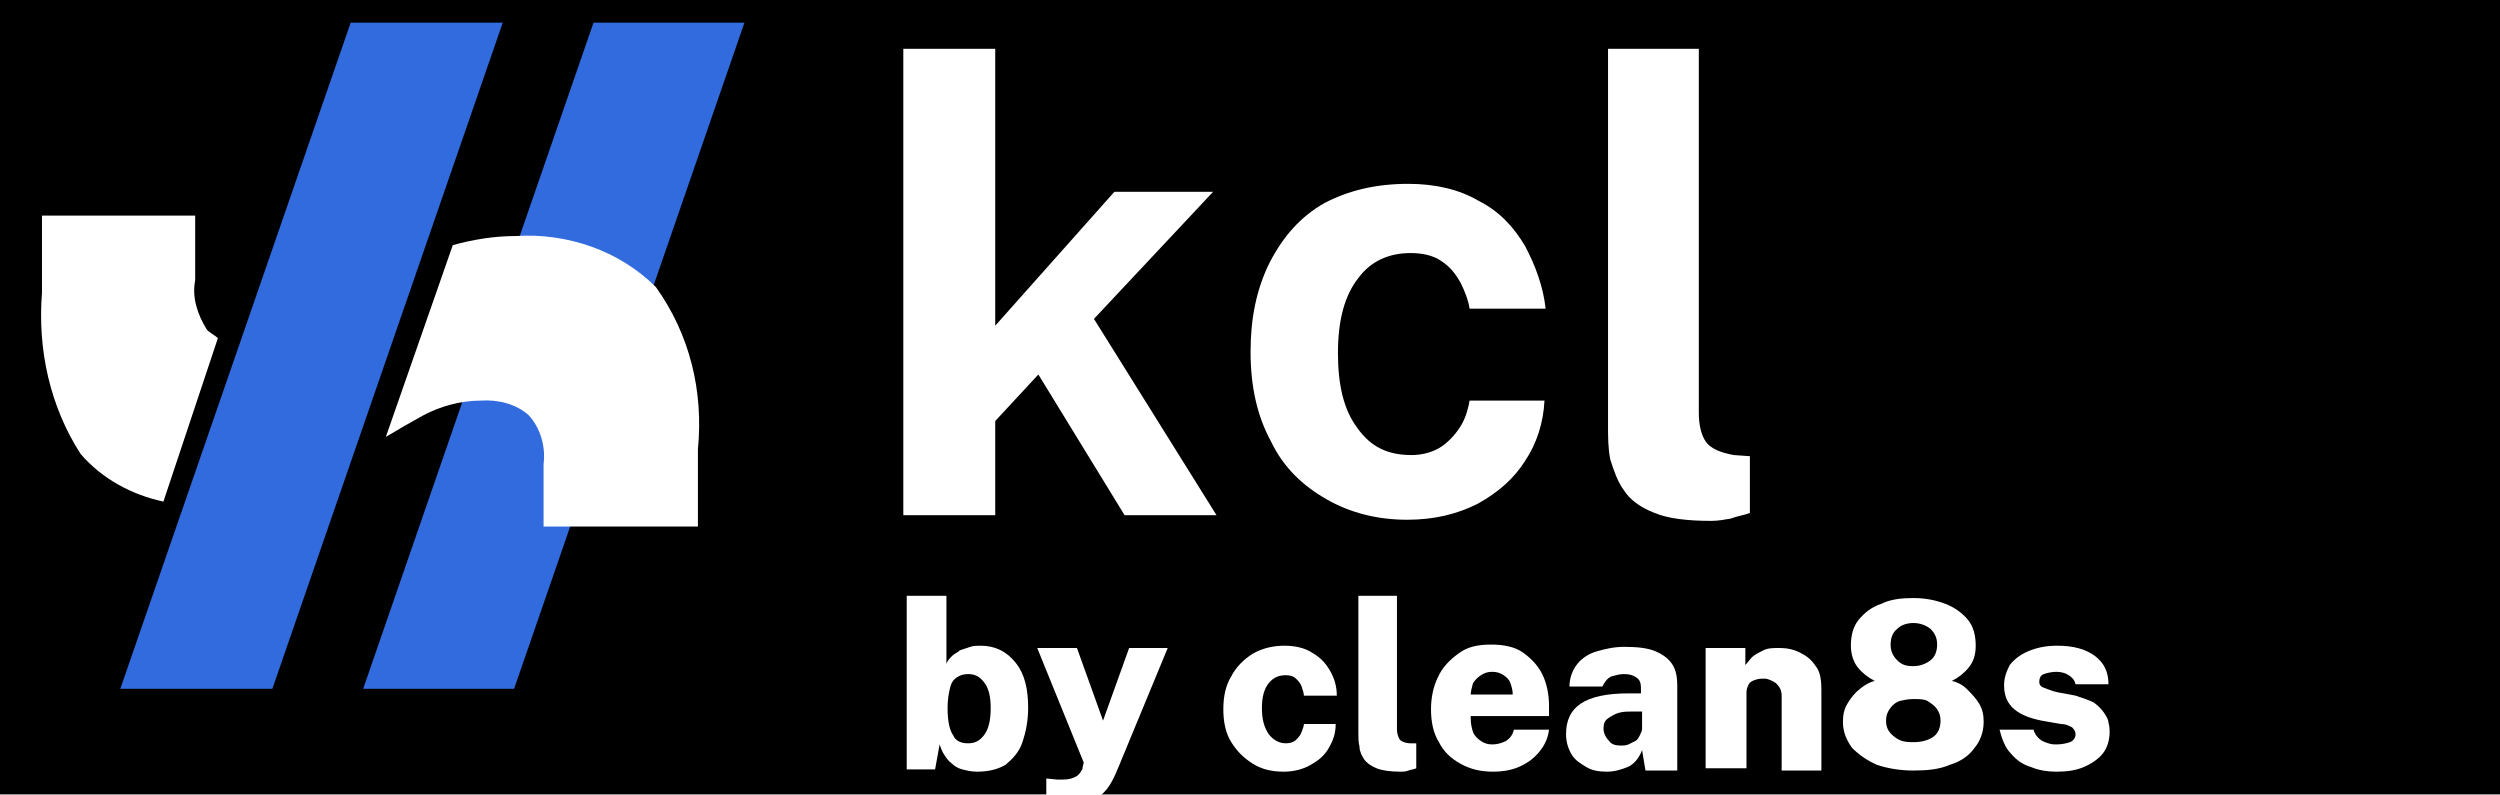
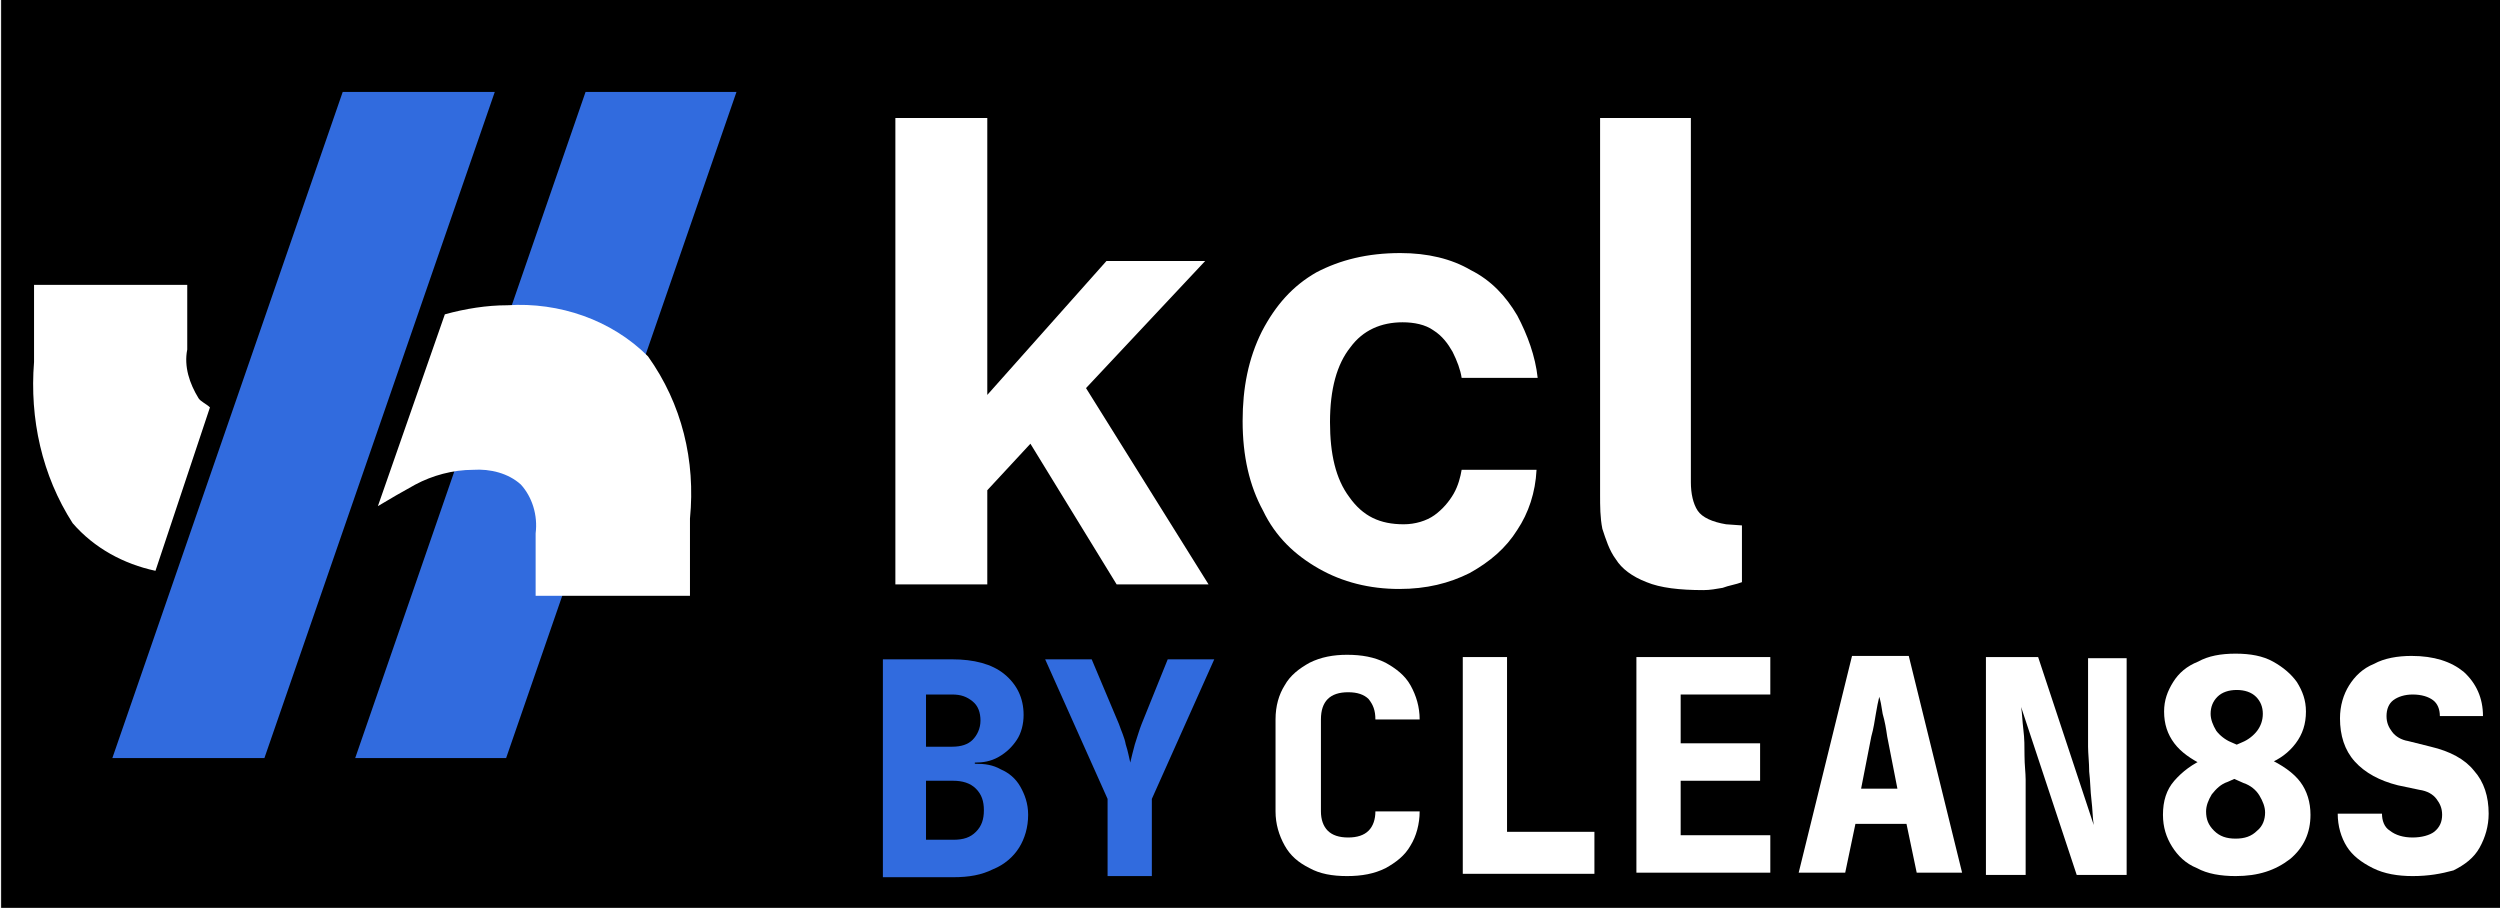
- <svg xmlns="http://www.w3.org/2000/svg" version="1.1" id="Layer_1" x="0px" y="0px" viewBox="0 0 220.3 70" style="enable-background:new 0 0 220.3 70;" xml:space="preserve">
+ <svg xmlns="http://www.w3.org/2000/svg" version="1.1" id="Layer_1" x="0px" y="0px" viewBox="0 0 220.3 80" style="enable-background:new 0 0 220.3 80;" xml:space="preserve">
  <style type="text/css">
	.st0{display:none;fill:#316BDE;}
	.st1{display:none;}
	.st2{display:inline;fill:#FFFFFF;}
	.st3{display:none;fill:#FFFFFF;}
	.st4{fill:#FE3A5E;}
	.st5{fill:#316BDE;}
	.st6{display:none;fill:#03C4A1;}
	.st7{display:inline;fill:#8D29ED;}
	.st8{display:inline;}
	.st9{fill:#8D29ED;}
	.st10{fill:#FFFFFF;}
</style>
-   <rect y="0" width="220.3" height="70" />
-   <path class="st0" d="M53.9,0H9.4C4,0-0.4,4.4-0.4,9.7v44.5c0,0.3,0,0.7,0,1l17.8,8.5L16.6,64h37.3c5.4,0,9.7-4.4,9.7-9.7V9.7  C63.6,4.4,59.3,0,53.9,0z" />
+   <rect x="0.1" width="220.2" height="80" />
+   <path class="st0" d="M53.9,5H9.4C4,5-0.4,9.4-0.4,14.7v44.5c0,0.3,0,0.7,0,1l17.8,8.5L16.6,69h37.3c5.4,0,9.7-4.4,9.7-9.7V14.7  C63.6,9.4,59.3,5,53.9,5z" />
  <g class="st1">
-     <path class="st2" d="M18.5,5.4c5.1,2.8,9.2,5.7,14.9,8.7l-0.7,0.3c3.7-1.6,3.6-1.4,11-4l0.4,0.1c-0.1,0-10.7,5-10.8,5.1   c-5.1-3.3-10.1-6.7-15.2-10.1L18.5,5.4z" />
-     <path class="st2" d="M33.1,17.2l-0.7-0.4c-3.3-2.1-6.5-4.3-9.8-6.5c-1.8-1.1-3.6-2.4-5.4-3.6L14.6,5l4-1.1l0.6,0.3   c2.7,1.4,5.1,2.8,7.7,4.4c2.1,1.3,4.3,2.6,6.7,4c2.3-1,3.1-1.3,8.1-2.8l2.1-0.7l3.8,1.4l-3,1.4c-0.1,0-10.7,5-10.8,5.1L33.1,17.2z" />
+     <path class="st2" d="M18.5,10.4c5.1,2.8,9.2,5.7,14.9,8.7l-0.7,0.3c3.7-1.6,3.6-1.4,11-4l0.4,0.1c-0.1,0-10.7,5-10.8,5.1   c-5.1-3.3-10.1-6.7-15.2-10.1L18.5,10.4z" />
+     <path class="st2" d="M33.1,22.2l-0.7-0.4c-3.3-2.1-6.5-4.3-9.8-6.5c-1.8-1.1-3.6-2.4-5.4-3.6L14.6,10l4-1.1l0.6,0.3   c2.7,1.4,5.1,2.8,7.7,4.4c2.1,1.3,4.3,2.6,6.7,4c2.3-1,3.1-1.3,8.1-2.8l2.1-0.7l3.8,1.4l-3,1.4c-0.1,0-10.7,5-10.8,5.1L33.1,22.2z" />
  </g>
-   <path class="st3" d="M46.4,27.6c0-6.3,0-5.8-1-11l-12.9,5.7c-6.4-5.4-12.2-9.2-17.8-11.7C10.1,8.5,5.3,7.4,0.3,7.1  c0,0.1,0,0.1-0.1,0.3c6.8,0.4,12.2,2.6,16,6.3C20.8,18,23,24.2,23,32.2c0,7.1-2.3,12.5-6.8,16.5c-4,3.6-9.4,5.4-16.2,6  c0,0.3,0,0.6,0,0.7l12.4,6.1c1.7,0.9,3.3,1.7,5,2.6c6.3-1.7,11.7-4.3,16.2-7.7C42.1,49.5,46.4,40,46.4,27.6z" />
+   <path class="st3" d="M46.4,32.6c0-6.3,0-5.8-1-11l-12.9,5.7c-6.4-5.4-12.2-9.2-17.8-11.7c-4.6-2.1-9.4-3.2-14.4-3.5  c0,0.1,0,0.1-0.1,0.3c6.8,0.4,12.2,2.6,16,6.3C20.8,23,23,29.2,23,37.2c0,7.1-2.3,12.5-6.8,16.5c-4,3.6-9.4,5.4-16.2,6  c0,0.3,0,0.6,0,0.7l12.4,6.1c1.7,0.9,3.3,1.7,5,2.6c6.3-1.7,11.7-4.3,16.2-7.7C42.1,54.5,46.4,45,46.4,32.6z" />
  <g id="Layer_1_2_">
    <g id="Layer_2_2_">
	</g>
    <g id="Layer_1_1_">
-       <path class="st4" d="M-23.8-53" />
-       <polygon class="st5" points="52.3,2 32,60.7 45.3,60.7 65.6,2   " />
-       <polygon class="st6" points="41.8,-2.8 25.2,45 36.1,45 52.6,-2.8   " />
-       <path class="st4" d="M52.7,4.3" />
+       <path class="st4" d="M-24.5-46.9" />
+       <polygon class="st5" points="51.6,8.1 31.3,66.8 44.6,66.8 64.9,8.1   " />
+       <polygon class="st6" points="41.1,3.3 24.5,51.1 35.4,51.1 51.9,3.3   " />
+       <path class="st4" d="M52,10.4" />
      <g class="st1">
-         <path class="st7" d="M40,33.5v-4.6c0.1-1.3-0.3-2.5-1-3.5c-0.9-0.8-2.2-1.2-3.4-1c-1.5,0-2.9,0.4-4.1,1c-1.3,0.8-2.7,1.5-4,2.4     c-1.7,1.1-3.6,2.1-5.4,2.9c-2,0.8-4,1.2-6.1,1.2c-3.4,0.3-6.8-1-9-3.6c-2.2-3.5-3.1-7.5-2.8-11.7v-5.5h11v4.6     c-0.1,1.2,0.2,2.4,0.8,3.5c0.8,0.8,1.7,1.2,2.8,1c1.3,0,2.6-0.4,3.7-1.1c1.2-0.8,2.4-1.5,3.8-2.4c1.7-1.1,3.6-2.2,5.5-2.9     c2-0.8,4.1-1.2,6.3-1.2c3.8-0.3,7.4,1,10.1,3.6c2.4,3.4,3.5,7.5,3.1,11.7v5.5H40C40,33.4,40,33.5,40,33.5z" />
+         <path class="st7" d="M39.3,39.6V35c0.1-1.3-0.3-2.5-1-3.5c-0.9-0.8-2.2-1.2-3.4-1c-1.5,0-2.9,0.4-4.1,1c-1.3,0.8-2.7,1.5-4,2.4     c-1.7,1.1-3.6,2.1-5.4,2.9c-2,0.8-4,1.2-6.1,1.2c-3.4,0.3-6.8-1-9-3.6c-2.2-3.5-3.1-7.5-2.8-11.7v-5.5h11v4.6     c-0.1,1.2,0.2,2.4,0.8,3.5c0.8,0.8,1.7,1.2,2.8,1c1.3,0,2.6-0.4,3.7-1.1c1.2-0.8,2.4-1.5,3.8-2.4c1.7-1.1,3.6-2.2,5.5-2.9     c2-0.8,4.1-1.2,6.3-1.2c3.8-0.3,7.4,1,10.1,3.6c2.4,3.4,3.5,7.5,3.1,11.7v5.5H39.3C39.3,39.5,39.3,39.6,39.3,39.6z" />
      </g>
-       <polygon class="st5" points="30.9,2 10.6,60.7 24,60.7 44.3,2   " />
+       <polygon class="st5" points="30.2,8.1 9.9,66.8 23.3,66.8 43.6,8.1   " />
      <g class="st1">
        <g class="st8">
-           <path class="st9" d="M36.6,12.7l-4,11.7c0.4-0.1,0.8-0.1,1.3-0.1c1.2-0.1,2.4,0.3,3.4,1c0.8,1,1.2,2.2,1,3.5v4.6h1.8l6-17.3      C43.5,13.7,40.1,12.4,36.6,12.7z" />
-           <path class="st10" d="M40.3,33.9h-2.4v-5c0.1-1.2-0.3-2.4-1-3.3c-0.8-0.7-2-1-3.1-0.9c-0.4,0-0.8,0.1-1.3,0.1l-0.6,0.1l4.3-12.6      h0.2c3.6-0.2,7.1,1,9.7,3.6l0.1,0.1L40.3,33.9z M38.6,33.2h1.2l5.8-17c-2.4-2.2-5.5-3.4-8.8-3.3L33,24c0.3,0,0.6-0.1,0.8-0.1      c1.3-0.1,2.6,0.3,3.6,1.2c0.8,1,1.3,2.4,1.2,3.8L38.6,33.2L38.6,33.2z" />
+           <path class="st9" d="M35.9,18.8l-4,11.7c0.4-0.1,0.8-0.1,1.3-0.1c1.2-0.1,2.4,0.3,3.4,1c0.8,1,1.2,2.2,1,3.5v4.6h1.8l6-17.3      C42.8,19.8,39.4,18.5,35.9,18.8z" />
+           <path class="st10" d="M39.6,40h-2.4v-5c0.1-1.2-0.3-2.4-1-3.3c-0.8-0.7-2-1-3.1-0.9c-0.4,0-0.8,0.1-1.3,0.1L31.2,31l4.3-12.6      h0.2c3.6-0.2,7.1,1,9.7,3.6l0.1,0.1L39.6,40z M37.9,39.3h1.2l5.8-17c-2.4-2.2-5.5-3.4-8.8-3.3l-3.8,11.1c0.3,0,0.6-0.1,0.8-0.1      c1.3-0.1,2.6,0.3,3.6,1.2c0.8,1,1.3,2.4,1.2,3.8V39.3L37.9,39.3z" />
        </g>
      </g>
      <g>
-         <path class="st10" d="M19.2,29.8c-0.3-0.3-0.8-0.5-1-0.8c-0.8-1.3-1.3-2.8-1-4.3v-5.7H3.7v6.8c-0.4,5,0.7,10,3.4,14.2     c1.9,2.2,4.5,3.6,7.3,4.2L19.2,29.8z" />
+         <path class="st10" d="M18.5,35.9c-0.3-0.3-0.8-0.5-1-0.8c-0.8-1.3-1.3-2.8-1-4.3v-5.7H3v6.8c-0.4,5,0.7,10,3.4,14.2     c1.9,2.2,4.5,3.6,7.3,4.2L18.5,35.9z" />
      </g>
-       <path class="st10" d="M57.8,25.3c-3.2-3.2-7.8-4.8-12.4-4.5c-1.8,0-3.7,0.3-5.5,0.8L34,38.5c1-0.6,2.2-1.3,3.3-1.9    c1.5-0.8,3.3-1.3,5.1-1.3c1.5-0.1,3.1,0.3,4.2,1.3c1,1.1,1.5,2.7,1.3,4.3v5.5h13.6v-6.8C62,34.5,60.8,29.5,57.8,25.3z" />
+       <path class="st10" d="M57.1,31.4c-3.2-3.2-7.8-4.8-12.4-4.5c-1.8,0-3.7,0.3-5.5,0.8l-5.9,16.9c1-0.6,2.2-1.3,3.3-1.9    c1.5-0.8,3.3-1.3,5.1-1.3c1.5-0.1,3.1,0.3,4.2,1.3c1,1.1,1.5,2.7,1.3,4.3v5.5h13.6v-6.8C61.3,40.6,60.1,35.6,57.1,31.4z" />
    </g>
    <g>
      <g>
-         <path class="st10" d="M107.2,45.4h-8.1l-7.6-12.4l-3.8,4.1v8.3h-8.1V4.3h8.1v24.4l10.5-11.8h8.7L96.4,28.1L107.2,45.4z" />
-         <path class="st10" d="M124.1,16.2c2.4,0,4.5,0.5,6.2,1.5c1.8,0.9,3.1,2.3,4.1,4c0.9,1.7,1.6,3.6,1.8,5.5h-6.7     c-0.1-0.7-0.4-1.5-0.8-2.3c-0.4-0.7-0.9-1.4-1.7-1.9c-0.7-0.5-1.7-0.7-2.7-0.7c-1.9,0-3.5,0.7-4.6,2.2c-1.2,1.5-1.8,3.7-1.8,6.6     c0,2.8,0.5,5,1.7,6.6c1.2,1.7,2.7,2.4,4.8,2.4c1,0,2-0.3,2.7-0.8c0.7-0.5,1.3-1.2,1.7-1.9c0.4-0.7,0.6-1.5,0.7-2.1h6.6     c-0.1,2-0.7,3.8-1.7,5.3c-1,1.6-2.4,2.8-4.2,3.8c-1.8,0.9-3.8,1.4-6.2,1.4c-2.6,0-5-0.6-7.1-1.8c-2.1-1.2-3.8-2.8-4.9-5.1     c-1.2-2.2-1.8-4.8-1.8-7.9c0-2.9,0.5-5.5,1.7-7.9c1.2-2.3,2.7-4,4.8-5.2C118.8,16.8,121.2,16.2,124.1,16.2z" />
-         <path class="st10" d="M150.8,45.9c-2.1,0-3.8-0.2-5-0.7c-1.3-0.5-2.2-1.2-2.7-2c-0.6-0.8-0.9-1.8-1.2-2.7c-0.2-1-0.2-2-0.2-3V4.3     h8v32.1c0,1,0.2,1.9,0.6,2.5c0.4,0.6,1.3,1,2.5,1.2l1.4,0.1v5c-0.5,0.2-1.2,0.3-1.7,0.5C151.9,45.8,151.4,45.9,150.8,45.9z" />
+         <path class="st10" d="M106.5,51.5h-8.1l-7.6-12.4L87,43.2v8.3h-8.1V10.4H87v24.4L97.5,23h8.7L95.7,34.2L106.5,51.5z" />
+         <path class="st10" d="M123.4,22.3c2.4,0,4.5,0.5,6.2,1.5c1.8,0.9,3.1,2.3,4.1,4c0.9,1.7,1.6,3.6,1.8,5.5h-6.7     c-0.1-0.7-0.4-1.5-0.8-2.3c-0.4-0.7-0.9-1.4-1.7-1.9c-0.7-0.5-1.7-0.7-2.7-0.7c-1.9,0-3.5,0.7-4.6,2.2c-1.2,1.5-1.8,3.7-1.8,6.6     c0,2.8,0.5,5,1.7,6.6c1.2,1.7,2.7,2.4,4.8,2.4c1,0,2-0.3,2.7-0.8s1.3-1.2,1.7-1.9c0.4-0.7,0.6-1.5,0.7-2.1h6.6     c-0.1,2-0.7,3.8-1.7,5.3c-1,1.6-2.4,2.8-4.2,3.8c-1.8,0.9-3.8,1.4-6.2,1.4c-2.6,0-5-0.6-7.1-1.8s-3.8-2.8-4.9-5.1     c-1.2-2.2-1.8-4.8-1.8-7.9c0-2.9,0.5-5.5,1.7-7.9c1.2-2.3,2.7-4,4.8-5.2C118.1,22.9,120.5,22.3,123.4,22.3z" />
+         <path class="st10" d="M150.1,52c-2.1,0-3.8-0.2-5-0.7c-1.3-0.5-2.2-1.2-2.7-2c-0.6-0.8-0.9-1.8-1.2-2.7c-0.2-1-0.2-2-0.2-3V10.4     h8v32.1c0,1,0.2,1.9,0.6,2.5c0.4,0.6,1.3,1,2.5,1.2l1.4,0.1v5c-0.5,0.2-1.2,0.3-1.7,0.5C151.2,51.9,150.7,52,150.1,52z" />
      </g>
    </g>
  </g>
  <g>
    <g>
-       <path class="st10" d="M86.1,68c-0.5,0-0.9-0.1-1.3-0.2c-0.4-0.1-0.7-0.3-0.9-0.5c-0.3-0.2-0.5-0.5-0.7-0.8    c-0.2-0.3-0.3-0.6-0.4-0.9l-0.4,2.2h-2.5V52.5h3.5v6c0.1-0.3,0.3-0.5,0.5-0.7s0.5-0.3,0.7-0.5c0.3-0.1,0.6-0.2,0.9-0.3    c0.3-0.1,0.6-0.1,0.9-0.1c1.3,0,2.3,0.5,3.1,1.5s1.1,2.3,1.1,4c0,1.1-0.2,2.1-0.5,3s-0.9,1.5-1.5,2C87.9,67.8,87.1,68,86.1,68z     M85.3,65.5c0.6,0,1-0.2,1.4-0.7c0.4-0.5,0.6-1.3,0.6-2.4c0-1.1-0.2-1.8-0.6-2.3c-0.4-0.5-0.8-0.7-1.4-0.7c-0.4,0-0.7,0.1-1,0.3    c-0.3,0.2-0.5,0.5-0.6,1c-0.1,0.4-0.2,1-0.2,1.7c0,1.2,0.2,2,0.5,2.4C84.2,65.3,84.7,65.5,85.3,65.5z" />
-       <path class="st10" d="M94.4,71.2c-0.8,0-1.5-0.1-2.2-0.4v-2.2l1,0.1c0.5,0,0.9,0,1.2-0.1c0.3-0.1,0.5-0.2,0.6-0.3    c0.1-0.1,0.2-0.2,0.3-0.4c0.1-0.1,0.1-0.2,0.1-0.3l0.1-0.4l-4.1-10.1h3.5l2.3,6.4l2.3-6.4h3.4l-4.3,10.4c-0.4,1-0.8,1.8-1.3,2.3    s-0.9,0.9-1.4,1.1S94.9,71.2,94.4,71.2z" />
-       <path class="st10" d="M113.2,56.9c0.9,0,1.8,0.2,2.4,0.6c0.7,0.4,1.2,0.9,1.6,1.6s0.6,1.4,0.6,2.2h-2.9c0-0.2-0.1-0.5-0.2-0.8    c-0.1-0.3-0.3-0.5-0.5-0.7c-0.2-0.2-0.5-0.3-0.9-0.3c-0.6,0-1.1,0.2-1.5,0.7s-0.6,1.2-0.6,2.2c0,1,0.2,1.7,0.6,2.3    c0.4,0.5,0.9,0.8,1.5,0.8c0.4,0,0.7-0.1,0.9-0.3c0.2-0.2,0.4-0.4,0.5-0.7s0.2-0.5,0.2-0.7h2.8c0,0.8-0.2,1.4-0.6,2.1    s-0.9,1.1-1.6,1.5c-0.7,0.4-1.5,0.6-2.4,0.6c-1,0-1.9-0.2-2.7-0.7c-0.8-0.5-1.4-1.1-1.9-1.9c-0.5-0.8-0.7-1.8-0.7-2.9    c0-1.1,0.2-2.1,0.7-2.9c0.4-0.8,1.1-1.5,1.9-2C111.3,57.1,112.2,56.9,113.2,56.9z" />
-       <path class="st10" d="M123.4,68c-0.9,0-1.6-0.1-2.1-0.3c-0.5-0.2-0.9-0.5-1.1-0.8c-0.2-0.3-0.4-0.7-0.4-1.1    c-0.1-0.4-0.1-0.8-0.1-1.2V52.5h3.4v11.8c0,0.3,0.1,0.6,0.2,0.8s0.5,0.4,1,0.4l0.5,0v2.2c-0.2,0.1-0.4,0.1-0.7,0.2    C123.9,68,123.6,68,123.4,68z" />
-       <path class="st10" d="M129.6,63.3c0,0.5,0.1,0.9,0.2,1.2s0.4,0.6,0.7,0.8s0.6,0.3,1,0.3c0.4,0,0.8-0.1,1.2-0.3    c0.3-0.2,0.6-0.5,0.7-1h3.1c-0.1,0.8-0.4,1.4-0.9,2c-0.5,0.6-1.1,1-1.8,1.3s-1.5,0.4-2.2,0.4c-1.1,0-2-0.2-2.9-0.7    s-1.5-1.1-1.9-1.9c-0.5-0.8-0.7-1.8-0.7-2.9c0-1,0.2-2,0.6-2.8c0.4-0.9,1-1.5,1.8-2.1s1.7-0.8,2.9-0.8c1.1,0,2.1,0.2,2.8,0.7    s1.3,1.1,1.7,1.9s0.6,1.8,0.6,2.8v0.9H129.6z M129.6,61.2h3.7c0-0.4-0.1-0.7-0.2-1c-0.1-0.3-0.3-0.5-0.6-0.7s-0.6-0.3-1-0.3    c-0.4,0-0.7,0.1-1,0.3c-0.3,0.2-0.5,0.4-0.7,0.7C129.7,60.6,129.6,60.9,129.6,61.2z" />
-       <path class="st10" d="M141.6,68c-0.7,0-1.3-0.1-1.8-0.4s-1-0.6-1.3-1.1c-0.3-0.5-0.5-1.1-0.5-1.8c0-1.2,0.4-2.1,1.3-2.7    c0.9-0.6,2.3-0.9,4.2-0.9l1.1,0v-0.5c0-0.4-0.1-0.7-0.4-0.9s-0.6-0.3-1.1-0.3c-0.4,0-0.7,0.1-1.1,0.2c-0.4,0.2-0.6,0.5-0.8,0.9    h-2.9c0-0.8,0.3-1.5,0.7-2c0.4-0.5,1-0.9,1.7-1.1c0.7-0.2,1.5-0.4,2.4-0.4c1.2,0,2.1,0.1,2.8,0.4s1.2,0.7,1.5,1.2s0.4,1.1,0.4,1.8    v7.5H145l-0.3-1.8c-0.3,0.8-0.8,1.3-1.3,1.5S142.3,68,141.6,68z M142.8,65.7c0.2,0,0.5,0,0.7-0.1c0.2-0.1,0.4-0.2,0.6-0.3    c0.2-0.1,0.3-0.3,0.4-0.5s0.2-0.4,0.2-0.6v-1.5l-0.9,0c-0.4,0-0.7,0-1.1,0.1c-0.4,0.1-0.7,0.3-1,0.5c-0.3,0.2-0.4,0.5-0.4,0.9    c0,0.4,0.2,0.8,0.5,1.1C142,65.6,142.4,65.7,142.8,65.7z" />
-       <path class="st10" d="M150.3,67.8V57.1h3.5v1.5c0.2-0.2,0.4-0.5,0.6-0.7s0.6-0.4,1-0.6s0.9-0.2,1.4-0.2c0.6,0,1.2,0.1,1.8,0.4    s1,0.6,1.4,1.2c0.4,0.5,0.5,1.2,0.5,2.1v7.1H157v-6.6c0-0.5-0.2-0.8-0.5-1.1c-0.3-0.2-0.7-0.4-1-0.4c-0.3,0-0.5,0-0.8,0.1    c-0.3,0.1-0.5,0.2-0.6,0.4s-0.2,0.4-0.2,0.7v6.7H150.3z" />
-       <path class="st10" d="M168.6,52.7c1.1,0,2,0.2,2.8,0.5c0.8,0.3,1.5,0.8,2,1.4c0.5,0.6,0.7,1.4,0.7,2.3c0,0.8-0.2,1.4-0.6,1.9    c-0.4,0.5-0.9,0.9-1.5,1.2c0.4,0.1,0.9,0.3,1.3,0.7s0.8,0.8,1.1,1.3c0.3,0.5,0.4,1,0.4,1.6c0,0.9-0.3,1.7-0.8,2.3    c-0.5,0.7-1.2,1.2-2.2,1.5c-0.9,0.4-2,0.5-3.2,0.5c-1.2,0-2.3-0.2-3.2-0.5c-0.9-0.4-1.6-0.9-2.2-1.5c-0.5-0.7-0.8-1.4-0.8-2.3    c0-0.6,0.1-1.1,0.4-1.6c0.3-0.5,0.6-0.9,1.1-1.3s0.9-0.6,1.3-0.7c-0.6-0.3-1.1-0.7-1.5-1.2c-0.4-0.5-0.6-1.2-0.6-1.9    c0-0.9,0.2-1.7,0.7-2.3s1.1-1.1,2-1.4C166.6,52.8,167.6,52.7,168.6,52.7z M168.6,65.4c0.8,0,1.4-0.2,1.8-0.5s0.6-0.8,0.6-1.4    c0-0.4-0.1-0.7-0.3-1c-0.2-0.3-0.5-0.5-0.8-0.7s-0.8-0.2-1.3-0.2c-0.5,0-0.9,0.1-1.3,0.2c-0.4,0.2-0.6,0.4-0.8,0.7    c-0.2,0.3-0.3,0.6-0.3,1c0,0.6,0.2,1,0.7,1.4S167.8,65.4,168.6,65.4z M168.6,58.7c0.6,0,1.1-0.2,1.5-0.5s0.6-0.8,0.6-1.4    s-0.2-1-0.6-1.4c-0.4-0.3-0.9-0.5-1.5-0.5c-0.6,0-1.1,0.2-1.4,0.5c-0.4,0.3-0.6,0.8-0.6,1.4s0.2,1,0.6,1.4S168,58.7,168.6,58.7z" />
-       <path class="st10" d="M181.2,68c-0.7,0-1.5-0.1-2.2-0.4c-0.7-0.2-1.3-0.6-1.8-1.2c-0.5-0.5-0.8-1.3-1-2.1h3    c0.1,0.4,0.3,0.6,0.5,0.8c0.2,0.2,0.5,0.3,0.8,0.4s0.5,0.1,0.7,0.1c0.5,0,0.9-0.1,1.2-0.2c0.3-0.1,0.5-0.4,0.5-0.7    c0-0.2-0.1-0.4-0.3-0.6c-0.2-0.1-0.5-0.3-1-0.3l-1.7-0.3c-1-0.2-1.8-0.5-2.4-1s-0.9-1.2-0.9-2.1c0-0.7,0.2-1.2,0.5-1.8    c0.4-0.5,0.9-0.9,1.6-1.2c0.7-0.3,1.5-0.5,2.6-0.5c1.4,0,2.5,0.3,3.3,0.9c0.8,0.6,1.2,1.4,1.2,2.5h-2.9c-0.1-0.4-0.3-0.6-0.6-0.8    c-0.3-0.2-0.7-0.3-1.1-0.3c-0.4,0-0.8,0.1-1.1,0.2c-0.3,0.1-0.4,0.4-0.4,0.7c0,0.2,0.1,0.4,0.4,0.5s0.7,0.3,1.2,0.4l1.6,0.3    c0.6,0.2,1.2,0.4,1.6,0.6c0.4,0.3,0.7,0.6,0.9,0.9s0.4,0.6,0.4,0.9c0.1,0.3,0.1,0.6,0.1,0.8c0,0.7-0.2,1.4-0.6,1.9    c-0.4,0.5-1,0.9-1.7,1.2C182.9,67.9,182.1,68,181.2,68z" />
+       <path class="st10" d="M118.7,77.2c-1.3,0-2.4-0.2-3.3-0.7c-1-0.5-1.7-1.1-2.2-2c-0.5-0.9-0.8-1.9-0.8-3v-8.1c0-1.2,0.3-2.2,0.8-3    c0.5-0.9,1.3-1.5,2.2-2c1-0.5,2.1-0.7,3.3-0.7c1.3,0,2.4,0.2,3.4,0.7c0.9,0.5,1.7,1.1,2.2,2c0.5,0.9,0.8,1.9,0.8,3h-3.9    c0-0.8-0.2-1.3-0.6-1.8c-0.4-0.4-1-0.6-1.8-0.6c-0.8,0-1.4,0.2-1.8,0.6c-0.4,0.4-0.6,1-0.6,1.8v8.1c0,0.7,0.2,1.3,0.6,1.7    c0.4,0.4,1,0.6,1.8,0.6c0.8,0,1.4-0.2,1.8-0.6c0.4-0.4,0.6-1,0.6-1.7h3.9c0,1.1-0.3,2.2-0.8,3c-0.5,0.9-1.3,1.5-2.2,2    C121.1,77,120,77.2,118.7,77.2z" />
+       <path class="st10" d="M128.9,76.9V57.9h3.9v15.4h7.7v3.7H128.9z" />
+       <path class="st10" d="M144.2,76.9V57.9H156v3.3h-7.9v4.3h7v3.3h-7v4.8h7.9v3.3H144.2z" />
+       <path class="st10" d="M158.5,76.9l4.7-19.1h5l4.7,19.1h-4l-0.9-4.3h-4.5l-0.9,4.3H158.5z M164,69.5h3.2l-0.9-4.6    c-0.1-0.7-0.2-1.3-0.4-2c-0.1-0.7-0.2-1.2-0.3-1.5c-0.1,0.4-0.2,0.9-0.3,1.5c-0.1,0.6-0.2,1.3-0.4,2L164,69.5z" />
+       <path class="st10" d="M175,76.9V57.9h4.6l4.9,14.8c-0.1-0.6-0.1-1.4-0.2-2.2c-0.1-0.8-0.1-1.7-0.2-2.5c0-0.8-0.1-1.6-0.1-2.2v-7.8    h3.4v19.1H183l-4.9-14.8c0.1,0.6,0.1,1.2,0.2,2c0.1,0.8,0.1,1.5,0.1,2.3c0,0.8,0.1,1.5,0.1,2.1v8.4H175z" />
+       <path class="st10" d="M197,77.2c-1.3,0-2.5-0.2-3.4-0.7c-1-0.4-1.7-1.1-2.2-1.9s-0.8-1.7-0.8-2.8c0-1.2,0.3-2.2,1-3s1.6-1.5,2.8-2    l3.2-1.4c0.5-0.2,1-0.6,1.3-1c0.3-0.4,0.5-0.9,0.5-1.5c0-0.6-0.2-1.1-0.6-1.5c-0.4-0.4-1-0.6-1.7-0.6c-0.7,0-1.3,0.2-1.7,0.6    s-0.6,0.9-0.6,1.5c0,0.5,0.2,1,0.5,1.5c0.3,0.4,0.8,0.8,1.3,1l3.2,1.4c1.3,0.6,2.3,1.3,2.9,2.1c0.6,0.8,0.9,1.8,0.9,2.9    c0,1.6-0.6,2.9-1.8,3.9C200.5,76.7,199,77.2,197,77.2z M197,73.9c0.8,0,1.4-0.2,1.9-0.7c0.5-0.4,0.7-1,0.7-1.6    c0-0.5-0.2-1-0.5-1.5c-0.3-0.5-0.8-0.9-1.4-1.1l-3.6-1.6c-1-0.5-1.9-1.1-2.5-1.9c-0.6-0.8-0.9-1.7-0.9-2.8c0-1,0.3-1.8,0.8-2.6    c0.5-0.8,1.2-1.4,2.2-1.8c0.9-0.5,2-0.7,3.3-0.7c1.3,0,2.4,0.2,3.3,0.7c0.9,0.5,1.6,1.1,2.1,1.8c0.5,0.8,0.8,1.6,0.8,2.6    c0,1.1-0.3,2-0.9,2.8c-0.6,0.8-1.4,1.4-2.4,1.8l-3.6,1.6c-0.6,0.2-1,0.6-1.4,1.1c-0.3,0.5-0.5,1-0.5,1.5c0,0.7,0.2,1.2,0.7,1.7    C195.6,73.7,196.2,73.9,197,73.9z" />
+       <path class="st10" d="M212.6,77.2c-1.3,0-2.5-0.2-3.5-0.7c-1-0.5-1.8-1.1-2.3-1.9c-0.5-0.8-0.8-1.8-0.8-2.9h3.9    c0,0.6,0.2,1.2,0.7,1.5c0.5,0.4,1.2,0.6,2,0.6c0.8,0,1.5-0.2,1.9-0.5c0.5-0.4,0.7-0.9,0.7-1.5c0-0.6-0.2-1-0.5-1.4    c-0.3-0.4-0.8-0.7-1.5-0.8l-1.9-0.4c-1.6-0.4-2.9-1.1-3.8-2.1c-0.9-1-1.3-2.3-1.3-3.8c0-1.1,0.3-2.1,0.8-2.9s1.2-1.5,2.2-1.9    c0.9-0.5,2.1-0.7,3.3-0.7c2,0,3.5,0.5,4.6,1.4c1.1,1,1.7,2.3,1.7,3.9H215c0-0.6-0.2-1.1-0.6-1.4c-0.4-0.3-1-0.5-1.8-0.5    c-0.7,0-1.3,0.2-1.7,0.5c-0.4,0.3-0.6,0.8-0.6,1.4c0,0.6,0.2,1,0.5,1.4s0.8,0.7,1.4,0.8l2,0.5c1.7,0.4,3,1.1,3.8,2.1    c0.9,1,1.3,2.3,1.3,3.8c0,1.1-0.3,2.1-0.8,3c-0.5,0.9-1.3,1.5-2.3,2C215.1,77,214,77.2,212.6,77.2z" />
+     </g>
+   </g>
+   <g>
+     <g>
+       <path class="st5" d="M77.8,77.2V58.1h6.1c1.9,0,3.5,0.4,4.6,1.3c1.1,0.9,1.7,2.1,1.7,3.6c0,0.8-0.2,1.6-0.6,2.2s-0.9,1.1-1.6,1.5    s-1.4,0.5-2.1,0.5v0.1c0.9,0,1.6,0.1,2.3,0.5c0.7,0.3,1.3,0.8,1.7,1.5c0.4,0.7,0.7,1.5,0.7,2.5c0,1.1-0.3,2.1-0.8,2.9    c-0.5,0.8-1.3,1.5-2.3,1.9c-1,0.5-2.1,0.7-3.5,0.7H77.8z M81.6,65.8h2.3c0.8,0,1.4-0.2,1.8-0.6s0.7-1,0.7-1.7    c0-0.7-0.2-1.3-0.7-1.7s-1-0.6-1.8-0.6h-2.3V65.8z M81.6,74H84c0.9,0,1.5-0.2,2-0.7c0.5-0.5,0.7-1.1,0.7-1.9    c0-0.8-0.2-1.4-0.7-1.9c-0.5-0.5-1.2-0.7-2-0.7h-2.4V74z" />
+       <path class="st5" d="M97.6,77.2v-6.8l-5.5-12.3h4.1l2.4,5.7c0.2,0.6,0.5,1.2,0.6,1.8c0.2,0.6,0.3,1.2,0.4,1.6    c0.1-0.4,0.2-0.9,0.4-1.6c0.2-0.6,0.4-1.3,0.6-1.8l2.3-5.7h4.1l-5.5,12.3v6.8H97.6z" />
    </g>
  </g>
</svg>
